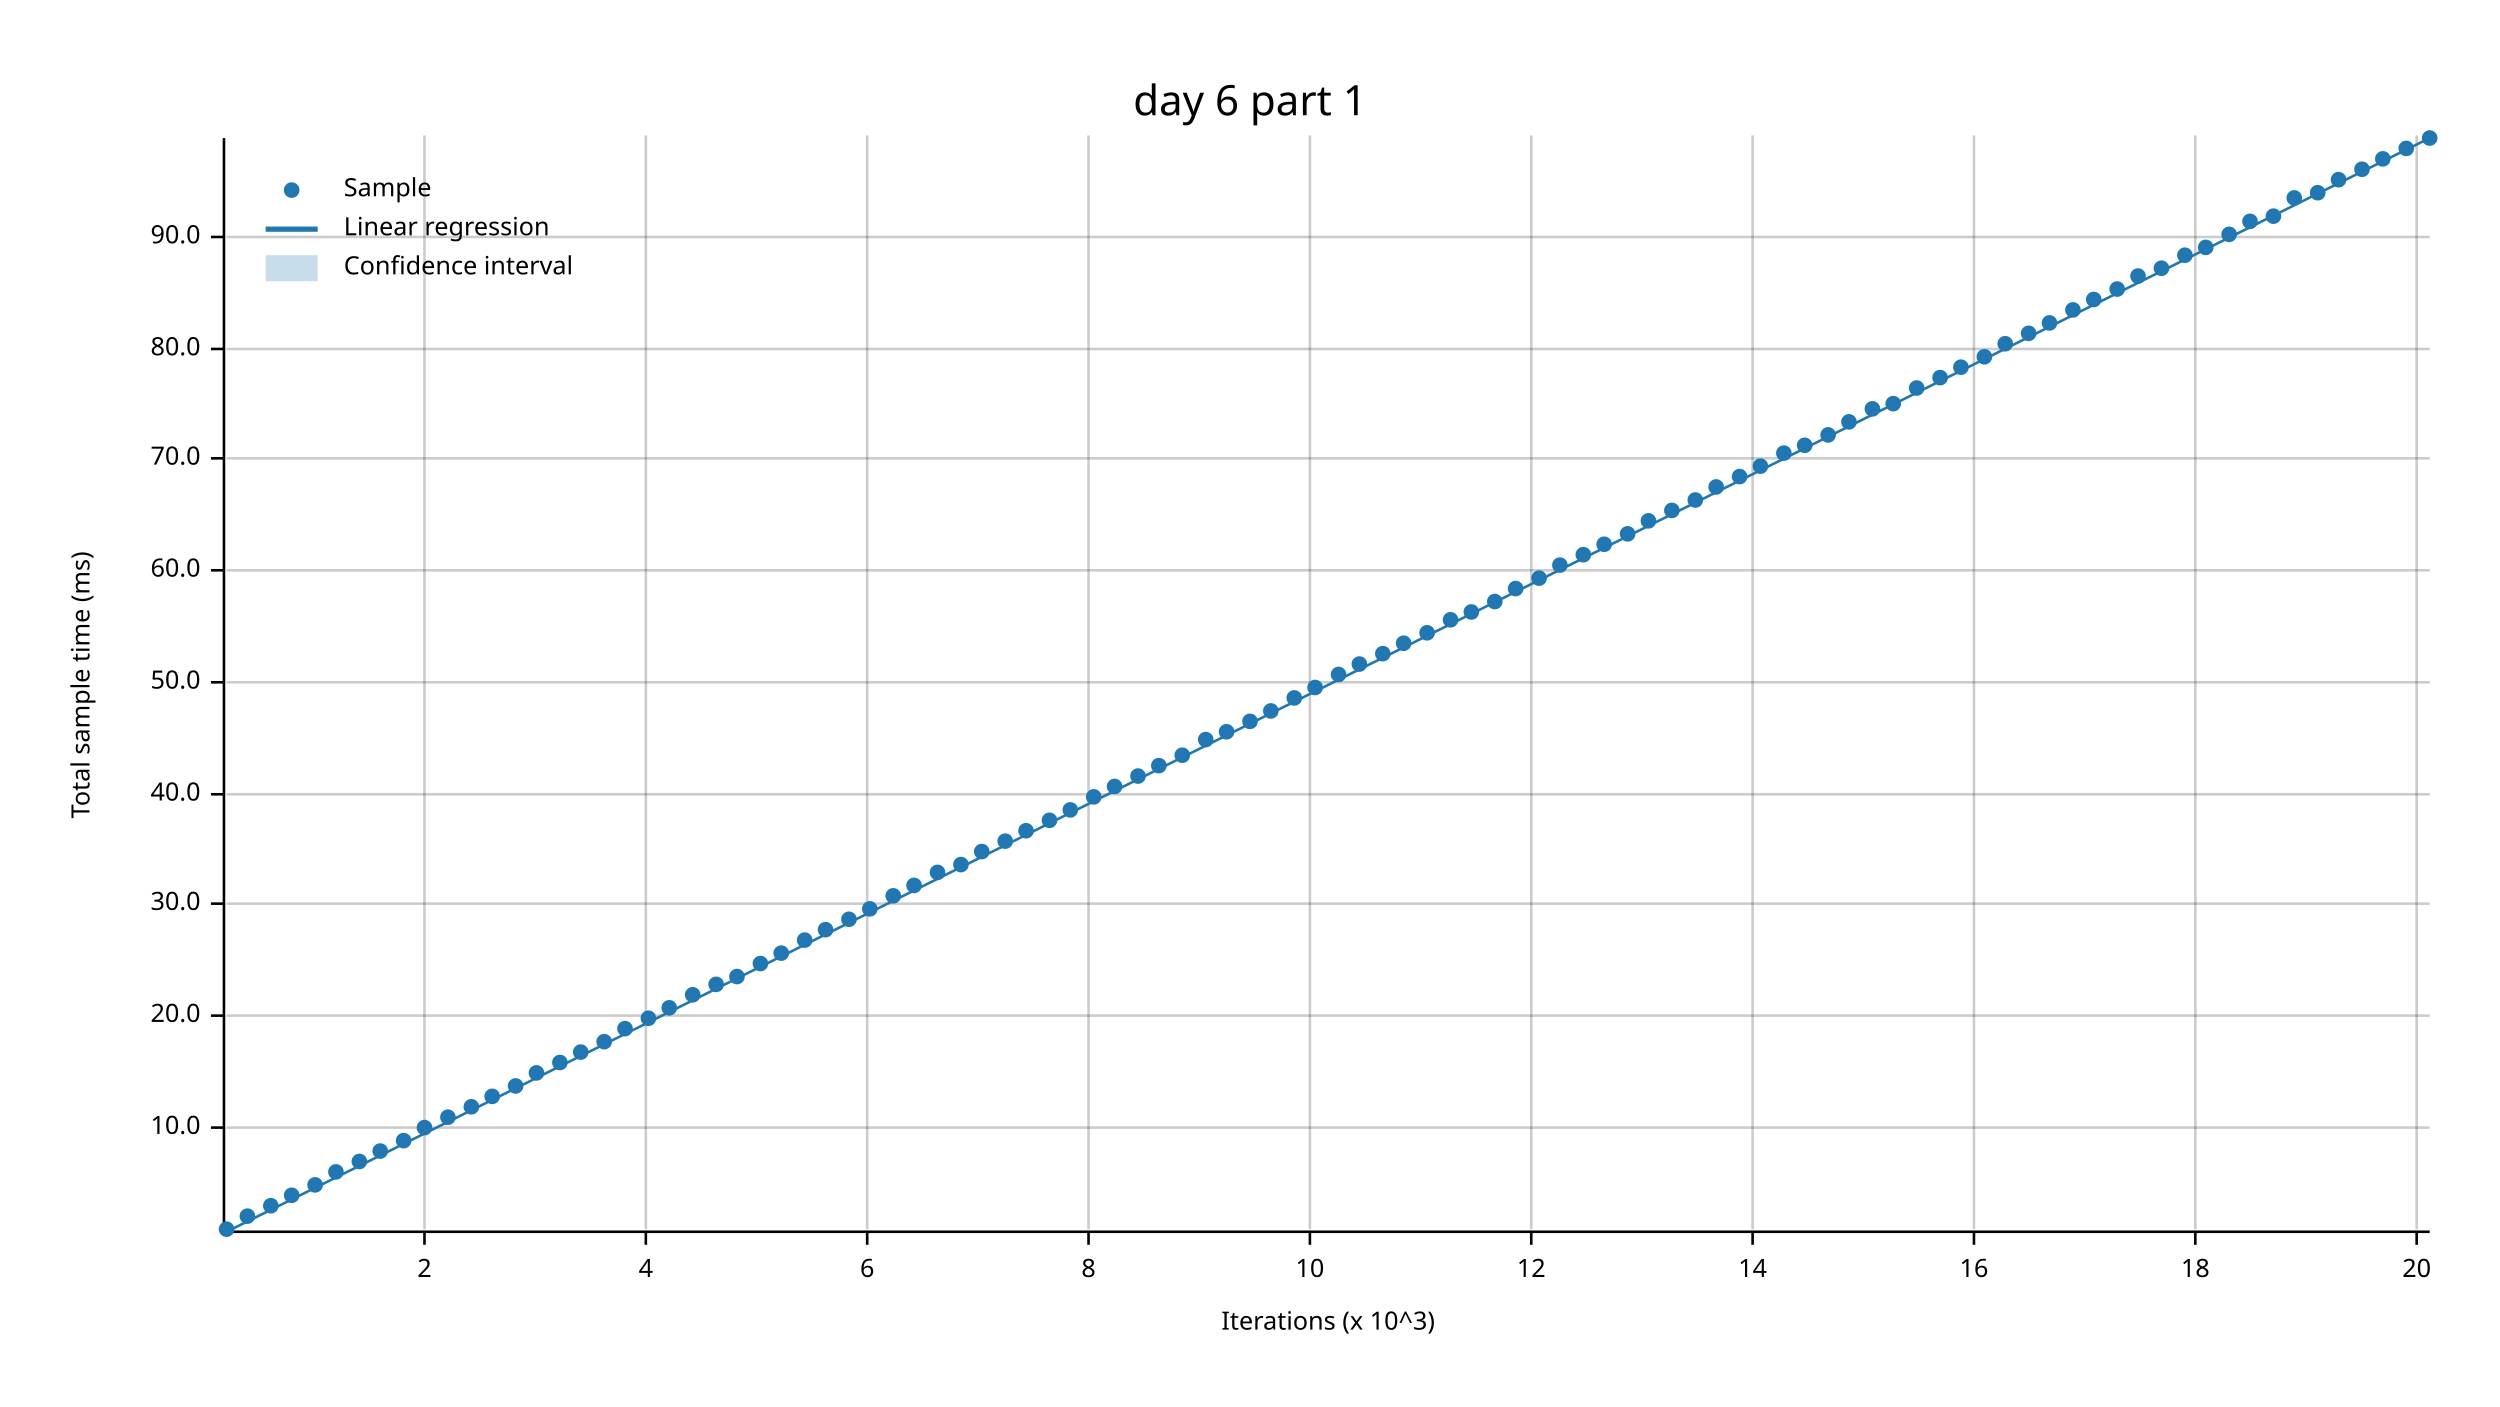
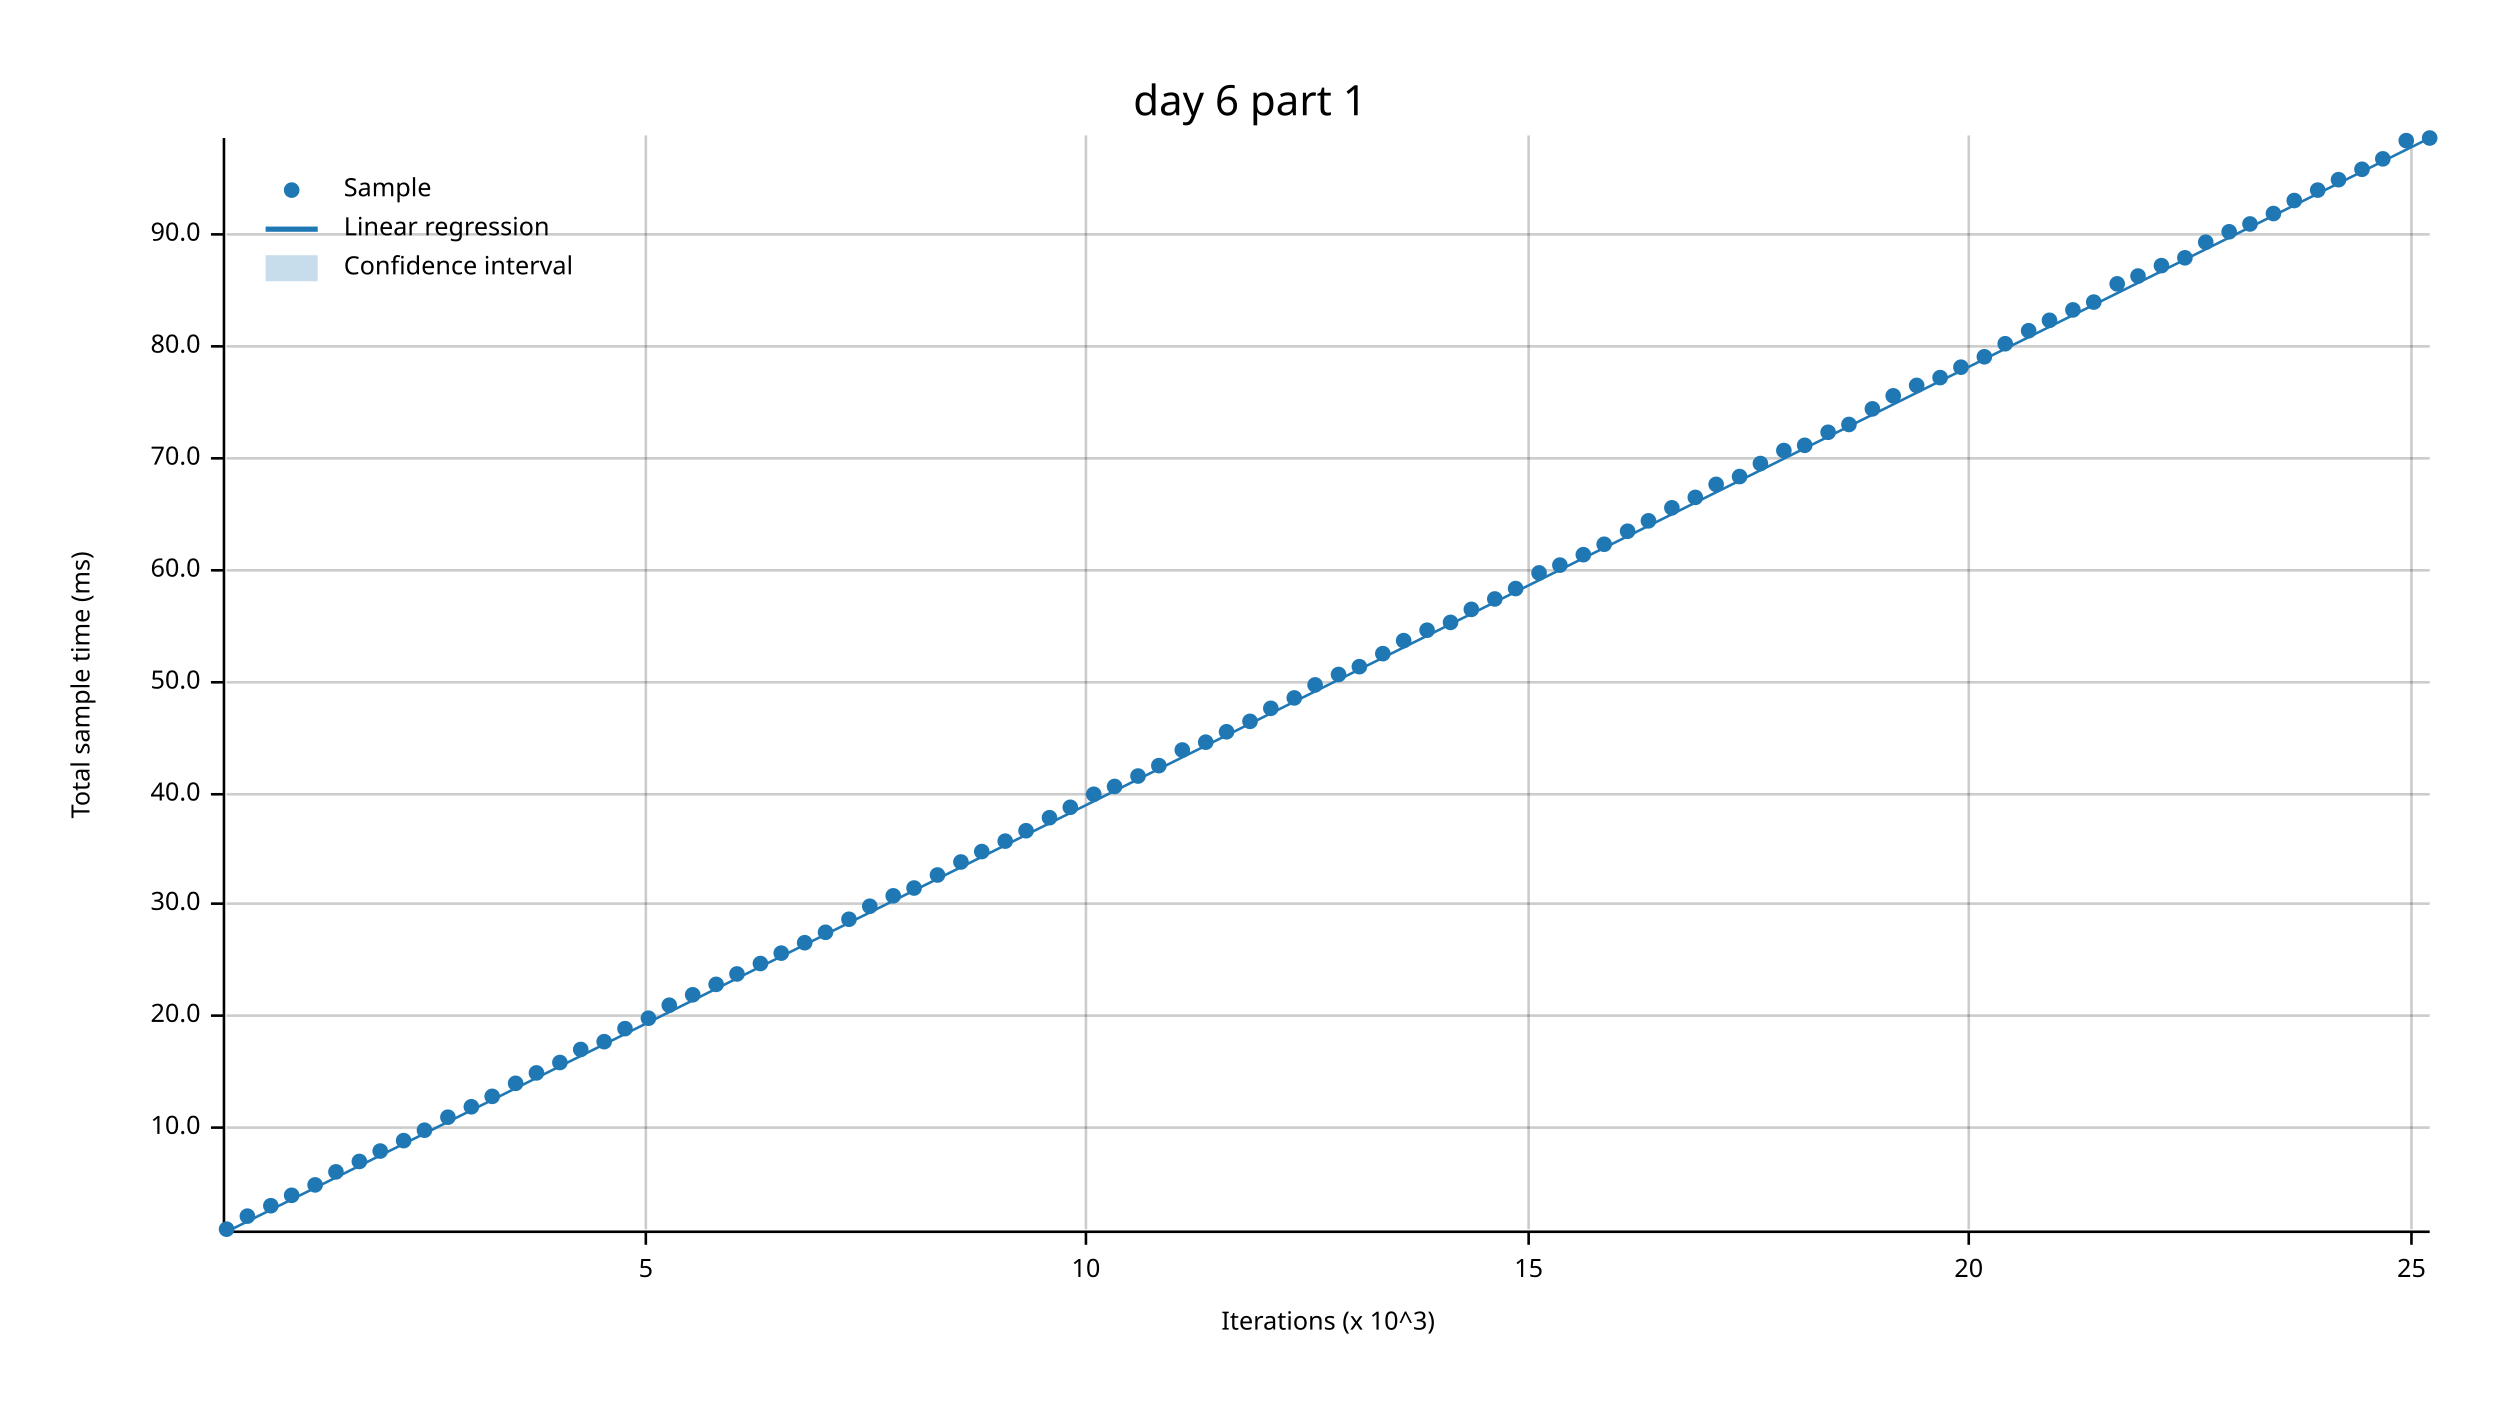
<svg xmlns="http://www.w3.org/2000/svg" width="960" height="540" viewBox="0 0 960 540">
  <text x="480" y="32" dy="0.76em" text-anchor="middle" font-family="sans-serif" font-size="16.129" opacity="1" fill="#000000">
day 6 part 1
</text>
  <text x="27" y="263" dy="0.76em" text-anchor="middle" font-family="sans-serif" font-size="9.677" opacity="1" fill="#000000" transform="rotate(270, 27, 263)">
Total sample time (ms)
</text>
  <text x="510" y="513" dy="-0.5ex" text-anchor="middle" font-family="sans-serif" font-size="9.677" opacity="1" fill="#000000">
Iterations (x 10^3)
</text>
-   <line opacity="0.2" stroke="#000000" stroke-width="1" x1="163" y1="472" x2="163" y2="52" />
  <line opacity="0.2" stroke="#000000" stroke-width="1" x1="248" y1="472" x2="248" y2="52" />
-   <line opacity="0.2" stroke="#000000" stroke-width="1" x1="333" y1="472" x2="333" y2="52" />
-   <line opacity="0.2" stroke="#000000" stroke-width="1" x1="418" y1="472" x2="418" y2="52" />
-   <line opacity="0.2" stroke="#000000" stroke-width="1" x1="503" y1="472" x2="503" y2="52" />
-   <line opacity="0.2" stroke="#000000" stroke-width="1" x1="588" y1="472" x2="588" y2="52" />
-   <line opacity="0.2" stroke="#000000" stroke-width="1" x1="673" y1="472" x2="673" y2="52" />
-   <line opacity="0.2" stroke="#000000" stroke-width="1" x1="758" y1="472" x2="758" y2="52" />
-   <line opacity="0.2" stroke="#000000" stroke-width="1" x1="843" y1="472" x2="843" y2="52" />
-   <line opacity="0.2" stroke="#000000" stroke-width="1" x1="928" y1="472" x2="928" y2="52" />
+   <line opacity="0.2" stroke="#000000" stroke-width="1" x1="417" y1="472" x2="417" y2="52" />
+   <line opacity="0.2" stroke="#000000" stroke-width="1" x1="587" y1="472" x2="587" y2="52" />
+   <line opacity="0.2" stroke="#000000" stroke-width="1" x1="756" y1="472" x2="756" y2="52" />
+   <line opacity="0.2" stroke="#000000" stroke-width="1" x1="926" y1="472" x2="926" y2="52" />
  <line opacity="0.2" stroke="#000000" stroke-width="1" x1="87" y1="433" x2="933" y2="433" />
  <line opacity="0.2" stroke="#000000" stroke-width="1" x1="87" y1="390" x2="933" y2="390" />
  <line opacity="0.2" stroke="#000000" stroke-width="1" x1="87" y1="347" x2="933" y2="347" />
  <line opacity="0.2" stroke="#000000" stroke-width="1" x1="87" y1="305" x2="933" y2="305" />
  <line opacity="0.2" stroke="#000000" stroke-width="1" x1="87" y1="262" x2="933" y2="262" />
  <line opacity="0.2" stroke="#000000" stroke-width="1" x1="87" y1="219" x2="933" y2="219" />
  <line opacity="0.2" stroke="#000000" stroke-width="1" x1="87" y1="176" x2="933" y2="176" />
-   <line opacity="0.2" stroke="#000000" stroke-width="1" x1="87" y1="134" x2="933" y2="134" />
-   <line opacity="0.2" stroke="#000000" stroke-width="1" x1="87" y1="91" x2="933" y2="91" />
+   <line opacity="0.2" stroke="#000000" stroke-width="1" x1="87" y1="133" x2="933" y2="133" />
+   <line opacity="0.2" stroke="#000000" stroke-width="1" x1="87" y1="90" x2="933" y2="90" />
  <polyline fill="none" opacity="1" stroke="#000000" stroke-width="1" points="86,53 86,473 " />
  <text x="77" y="433" dy="0.5ex" text-anchor="end" font-family="sans-serif" font-size="9.677" opacity="1" fill="#000000">
10.0
</text>
  <polyline fill="none" opacity="1" stroke="#000000" stroke-width="1" points="81,433 86,433 " />
  <text x="77" y="390" dy="0.5ex" text-anchor="end" font-family="sans-serif" font-size="9.677" opacity="1" fill="#000000">
20.0
</text>
  <polyline fill="none" opacity="1" stroke="#000000" stroke-width="1" points="81,390 86,390 " />
  <text x="77" y="347" dy="0.5ex" text-anchor="end" font-family="sans-serif" font-size="9.677" opacity="1" fill="#000000">
30.0
</text>
  <polyline fill="none" opacity="1" stroke="#000000" stroke-width="1" points="81,347 86,347 " />
  <text x="77" y="305" dy="0.5ex" text-anchor="end" font-family="sans-serif" font-size="9.677" opacity="1" fill="#000000">
40.0
</text>
  <polyline fill="none" opacity="1" stroke="#000000" stroke-width="1" points="81,305 86,305 " />
  <text x="77" y="262" dy="0.5ex" text-anchor="end" font-family="sans-serif" font-size="9.677" opacity="1" fill="#000000">
50.0
</text>
  <polyline fill="none" opacity="1" stroke="#000000" stroke-width="1" points="81,262 86,262 " />
  <text x="77" y="219" dy="0.5ex" text-anchor="end" font-family="sans-serif" font-size="9.677" opacity="1" fill="#000000">
60.0
</text>
  <polyline fill="none" opacity="1" stroke="#000000" stroke-width="1" points="81,219 86,219 " />
  <text x="77" y="176" dy="0.5ex" text-anchor="end" font-family="sans-serif" font-size="9.677" opacity="1" fill="#000000">
70.0
</text>
  <polyline fill="none" opacity="1" stroke="#000000" stroke-width="1" points="81,176 86,176 " />
-   <text x="77" y="134" dy="0.5ex" text-anchor="end" font-family="sans-serif" font-size="9.677" opacity="1" fill="#000000">
+   <text x="77" y="133" dy="0.5ex" text-anchor="end" font-family="sans-serif" font-size="9.677" opacity="1" fill="#000000">
80.0
</text>
-   <polyline fill="none" opacity="1" stroke="#000000" stroke-width="1" points="81,134 86,134 " />
-   <text x="77" y="91" dy="0.5ex" text-anchor="end" font-family="sans-serif" font-size="9.677" opacity="1" fill="#000000">
+   <polyline fill="none" opacity="1" stroke="#000000" stroke-width="1" points="81,133 86,133 " />
+   <text x="77" y="90" dy="0.5ex" text-anchor="end" font-family="sans-serif" font-size="9.677" opacity="1" fill="#000000">
90.0
</text>
-   <polyline fill="none" opacity="1" stroke="#000000" stroke-width="1" points="81,91 86,91 " />
+   <polyline fill="none" opacity="1" stroke="#000000" stroke-width="1" points="81,90 86,90 " />
  <polyline fill="none" opacity="1" stroke="#000000" stroke-width="1" points="87,473 933,473 " />
-   <text x="163" y="483" dy="0.76em" text-anchor="middle" font-family="sans-serif" font-size="9.677" opacity="1" fill="#000000">
- 2
- </text>
-   <polyline fill="none" opacity="1" stroke="#000000" stroke-width="1" points="163,473 163,478 " />
  <text x="248" y="483" dy="0.76em" text-anchor="middle" font-family="sans-serif" font-size="9.677" opacity="1" fill="#000000">
- 4
+ 5
</text>
  <polyline fill="none" opacity="1" stroke="#000000" stroke-width="1" points="248,473 248,478 " />
-   <text x="333" y="483" dy="0.76em" text-anchor="middle" font-family="sans-serif" font-size="9.677" opacity="1" fill="#000000">
- 6
- </text>
-   <polyline fill="none" opacity="1" stroke="#000000" stroke-width="1" points="333,473 333,478 " />
-   <text x="418" y="483" dy="0.76em" text-anchor="middle" font-family="sans-serif" font-size="9.677" opacity="1" fill="#000000">
- 8
- </text>
-   <polyline fill="none" opacity="1" stroke="#000000" stroke-width="1" points="418,473 418,478 " />
-   <text x="503" y="483" dy="0.76em" text-anchor="middle" font-family="sans-serif" font-size="9.677" opacity="1" fill="#000000">
+   <text x="417" y="483" dy="0.76em" text-anchor="middle" font-family="sans-serif" font-size="9.677" opacity="1" fill="#000000">
10
</text>
-   <polyline fill="none" opacity="1" stroke="#000000" stroke-width="1" points="503,473 503,478 " />
-   <text x="588" y="483" dy="0.76em" text-anchor="middle" font-family="sans-serif" font-size="9.677" opacity="1" fill="#000000">
- 12
+   <polyline fill="none" opacity="1" stroke="#000000" stroke-width="1" points="417,473 417,478 " />
+   <text x="587" y="483" dy="0.76em" text-anchor="middle" font-family="sans-serif" font-size="9.677" opacity="1" fill="#000000">
+ 15
</text>
-   <polyline fill="none" opacity="1" stroke="#000000" stroke-width="1" points="588,473 588,478 " />
-   <text x="673" y="483" dy="0.76em" text-anchor="middle" font-family="sans-serif" font-size="9.677" opacity="1" fill="#000000">
- 14
- </text>
-   <polyline fill="none" opacity="1" stroke="#000000" stroke-width="1" points="673,473 673,478 " />
-   <text x="758" y="483" dy="0.76em" text-anchor="middle" font-family="sans-serif" font-size="9.677" opacity="1" fill="#000000">
- 16
- </text>
-   <polyline fill="none" opacity="1" stroke="#000000" stroke-width="1" points="758,473 758,478 " />
-   <text x="843" y="483" dy="0.76em" text-anchor="middle" font-family="sans-serif" font-size="9.677" opacity="1" fill="#000000">
- 18
- </text>
-   <polyline fill="none" opacity="1" stroke="#000000" stroke-width="1" points="843,473 843,478 " />
-   <text x="928" y="483" dy="0.76em" text-anchor="middle" font-family="sans-serif" font-size="9.677" opacity="1" fill="#000000">
+   <polyline fill="none" opacity="1" stroke="#000000" stroke-width="1" points="587,473 587,478 " />
+   <text x="756" y="483" dy="0.76em" text-anchor="middle" font-family="sans-serif" font-size="9.677" opacity="1" fill="#000000">
20
</text>
-   <polyline fill="none" opacity="1" stroke="#000000" stroke-width="1" points="928,473 928,478 " />
+   <polyline fill="none" opacity="1" stroke="#000000" stroke-width="1" points="756,473 756,478 " />
+   <text x="926" y="483" dy="0.76em" text-anchor="middle" font-family="sans-serif" font-size="9.677" opacity="1" fill="#000000">
+ 25
+ </text>
+   <polyline fill="none" opacity="1" stroke="#000000" stroke-width="1" points="926,473 926,478 " />
  <circle cx="87" cy="472" r="3" opacity="1" fill="#1F78B4" stroke="none" stroke-width="1" />
  <circle cx="95" cy="467" r="3" opacity="1" fill="#1F78B4" stroke="none" stroke-width="1" />
  <circle cx="104" cy="463" r="3" opacity="1" fill="#1F78B4" stroke="none" stroke-width="1" />
  <circle cx="112" cy="459" r="3" opacity="1" fill="#1F78B4" stroke="none" stroke-width="1" />
  <circle cx="121" cy="455" r="3" opacity="1" fill="#1F78B4" stroke="none" stroke-width="1" />
  <circle cx="129" cy="450" r="3" opacity="1" fill="#1F78B4" stroke="none" stroke-width="1" />
  <circle cx="138" cy="446" r="3" opacity="1" fill="#1F78B4" stroke="none" stroke-width="1" />
  <circle cx="146" cy="442" r="3" opacity="1" fill="#1F78B4" stroke="none" stroke-width="1" />
  <circle cx="155" cy="438" r="3" opacity="1" fill="#1F78B4" stroke="none" stroke-width="1" />
-   <circle cx="163" cy="433" r="3" opacity="1" fill="#1F78B4" stroke="none" stroke-width="1" />
+   <circle cx="163" cy="434" r="3" opacity="1" fill="#1F78B4" stroke="none" stroke-width="1" />
  <circle cx="172" cy="429" r="3" opacity="1" fill="#1F78B4" stroke="none" stroke-width="1" />
  <circle cx="181" cy="425" r="3" opacity="1" fill="#1F78B4" stroke="none" stroke-width="1" />
  <circle cx="189" cy="421" r="3" opacity="1" fill="#1F78B4" stroke="none" stroke-width="1" />
-   <circle cx="198" cy="417" r="3" opacity="1" fill="#1F78B4" stroke="none" stroke-width="1" />
+   <circle cx="198" cy="416" r="3" opacity="1" fill="#1F78B4" stroke="none" stroke-width="1" />
  <circle cx="206" cy="412" r="3" opacity="1" fill="#1F78B4" stroke="none" stroke-width="1" />
  <circle cx="215" cy="408" r="3" opacity="1" fill="#1F78B4" stroke="none" stroke-width="1" />
-   <circle cx="223" cy="404" r="3" opacity="1" fill="#1F78B4" stroke="none" stroke-width="1" />
+   <circle cx="223" cy="403" r="3" opacity="1" fill="#1F78B4" stroke="none" stroke-width="1" />
  <circle cx="232" cy="400" r="3" opacity="1" fill="#1F78B4" stroke="none" stroke-width="1" />
  <circle cx="240" cy="395" r="3" opacity="1" fill="#1F78B4" stroke="none" stroke-width="1" />
  <circle cx="249" cy="391" r="3" opacity="1" fill="#1F78B4" stroke="none" stroke-width="1" />
-   <circle cx="257" cy="387" r="3" opacity="1" fill="#1F78B4" stroke="none" stroke-width="1" />
+   <circle cx="257" cy="386" r="3" opacity="1" fill="#1F78B4" stroke="none" stroke-width="1" />
  <circle cx="266" cy="382" r="3" opacity="1" fill="#1F78B4" stroke="none" stroke-width="1" />
  <circle cx="275" cy="378" r="3" opacity="1" fill="#1F78B4" stroke="none" stroke-width="1" />
-   <circle cx="283" cy="375" r="3" opacity="1" fill="#1F78B4" stroke="none" stroke-width="1" />
+   <circle cx="283" cy="374" r="3" opacity="1" fill="#1F78B4" stroke="none" stroke-width="1" />
  <circle cx="292" cy="370" r="3" opacity="1" fill="#1F78B4" stroke="none" stroke-width="1" />
  <circle cx="300" cy="366" r="3" opacity="1" fill="#1F78B4" stroke="none" stroke-width="1" />
-   <circle cx="309" cy="361" r="3" opacity="1" fill="#1F78B4" stroke="none" stroke-width="1" />
-   <circle cx="317" cy="357" r="3" opacity="1" fill="#1F78B4" stroke="none" stroke-width="1" />
+   <circle cx="309" cy="362" r="3" opacity="1" fill="#1F78B4" stroke="none" stroke-width="1" />
+   <circle cx="317" cy="358" r="3" opacity="1" fill="#1F78B4" stroke="none" stroke-width="1" />
  <circle cx="326" cy="353" r="3" opacity="1" fill="#1F78B4" stroke="none" stroke-width="1" />
-   <circle cx="334" cy="349" r="3" opacity="1" fill="#1F78B4" stroke="none" stroke-width="1" />
+   <circle cx="334" cy="348" r="3" opacity="1" fill="#1F78B4" stroke="none" stroke-width="1" />
  <circle cx="343" cy="344" r="3" opacity="1" fill="#1F78B4" stroke="none" stroke-width="1" />
-   <circle cx="351" cy="340" r="3" opacity="1" fill="#1F78B4" stroke="none" stroke-width="1" />
-   <circle cx="360" cy="335" r="3" opacity="1" fill="#1F78B4" stroke="none" stroke-width="1" />
-   <circle cx="369" cy="332" r="3" opacity="1" fill="#1F78B4" stroke="none" stroke-width="1" />
+   <circle cx="351" cy="341" r="3" opacity="1" fill="#1F78B4" stroke="none" stroke-width="1" />
+   <circle cx="360" cy="336" r="3" opacity="1" fill="#1F78B4" stroke="none" stroke-width="1" />
+   <circle cx="369" cy="331" r="3" opacity="1" fill="#1F78B4" stroke="none" stroke-width="1" />
  <circle cx="377" cy="327" r="3" opacity="1" fill="#1F78B4" stroke="none" stroke-width="1" />
  <circle cx="386" cy="323" r="3" opacity="1" fill="#1F78B4" stroke="none" stroke-width="1" />
  <circle cx="394" cy="319" r="3" opacity="1" fill="#1F78B4" stroke="none" stroke-width="1" />
-   <circle cx="403" cy="315" r="3" opacity="1" fill="#1F78B4" stroke="none" stroke-width="1" />
-   <circle cx="411" cy="311" r="3" opacity="1" fill="#1F78B4" stroke="none" stroke-width="1" />
-   <circle cx="420" cy="306" r="3" opacity="1" fill="#1F78B4" stroke="none" stroke-width="1" />
+   <circle cx="403" cy="314" r="3" opacity="1" fill="#1F78B4" stroke="none" stroke-width="1" />
+   <circle cx="411" cy="310" r="3" opacity="1" fill="#1F78B4" stroke="none" stroke-width="1" />
+   <circle cx="420" cy="305" r="3" opacity="1" fill="#1F78B4" stroke="none" stroke-width="1" />
  <circle cx="428" cy="302" r="3" opacity="1" fill="#1F78B4" stroke="none" stroke-width="1" />
  <circle cx="437" cy="298" r="3" opacity="1" fill="#1F78B4" stroke="none" stroke-width="1" />
  <circle cx="445" cy="294" r="3" opacity="1" fill="#1F78B4" stroke="none" stroke-width="1" />
-   <circle cx="454" cy="290" r="3" opacity="1" fill="#1F78B4" stroke="none" stroke-width="1" />
-   <circle cx="463" cy="284" r="3" opacity="1" fill="#1F78B4" stroke="none" stroke-width="1" />
+   <circle cx="454" cy="288" r="3" opacity="1" fill="#1F78B4" stroke="none" stroke-width="1" />
+   <circle cx="463" cy="285" r="3" opacity="1" fill="#1F78B4" stroke="none" stroke-width="1" />
  <circle cx="471" cy="281" r="3" opacity="1" fill="#1F78B4" stroke="none" stroke-width="1" />
  <circle cx="480" cy="277" r="3" opacity="1" fill="#1F78B4" stroke="none" stroke-width="1" />
-   <circle cx="488" cy="273" r="3" opacity="1" fill="#1F78B4" stroke="none" stroke-width="1" />
+   <circle cx="488" cy="272" r="3" opacity="1" fill="#1F78B4" stroke="none" stroke-width="1" />
  <circle cx="497" cy="268" r="3" opacity="1" fill="#1F78B4" stroke="none" stroke-width="1" />
-   <circle cx="505" cy="264" r="3" opacity="1" fill="#1F78B4" stroke="none" stroke-width="1" />
+   <circle cx="505" cy="263" r="3" opacity="1" fill="#1F78B4" stroke="none" stroke-width="1" />
  <circle cx="514" cy="259" r="3" opacity="1" fill="#1F78B4" stroke="none" stroke-width="1" />
-   <circle cx="522" cy="255" r="3" opacity="1" fill="#1F78B4" stroke="none" stroke-width="1" />
+   <circle cx="522" cy="256" r="3" opacity="1" fill="#1F78B4" stroke="none" stroke-width="1" />
  <circle cx="531" cy="251" r="3" opacity="1" fill="#1F78B4" stroke="none" stroke-width="1" />
-   <circle cx="539" cy="247" r="3" opacity="1" fill="#1F78B4" stroke="none" stroke-width="1" />
-   <circle cx="548" cy="243" r="3" opacity="1" fill="#1F78B4" stroke="none" stroke-width="1" />
-   <circle cx="557" cy="238" r="3" opacity="1" fill="#1F78B4" stroke="none" stroke-width="1" />
-   <circle cx="565" cy="235" r="3" opacity="1" fill="#1F78B4" stroke="none" stroke-width="1" />
-   <circle cx="574" cy="231" r="3" opacity="1" fill="#1F78B4" stroke="none" stroke-width="1" />
+   <circle cx="539" cy="246" r="3" opacity="1" fill="#1F78B4" stroke="none" stroke-width="1" />
+   <circle cx="548" cy="242" r="3" opacity="1" fill="#1F78B4" stroke="none" stroke-width="1" />
+   <circle cx="557" cy="239" r="3" opacity="1" fill="#1F78B4" stroke="none" stroke-width="1" />
+   <circle cx="565" cy="234" r="3" opacity="1" fill="#1F78B4" stroke="none" stroke-width="1" />
+   <circle cx="574" cy="230" r="3" opacity="1" fill="#1F78B4" stroke="none" stroke-width="1" />
  <circle cx="582" cy="226" r="3" opacity="1" fill="#1F78B4" stroke="none" stroke-width="1" />
-   <circle cx="591" cy="222" r="3" opacity="1" fill="#1F78B4" stroke="none" stroke-width="1" />
+   <circle cx="591" cy="220" r="3" opacity="1" fill="#1F78B4" stroke="none" stroke-width="1" />
  <circle cx="599" cy="217" r="3" opacity="1" fill="#1F78B4" stroke="none" stroke-width="1" />
  <circle cx="608" cy="213" r="3" opacity="1" fill="#1F78B4" stroke="none" stroke-width="1" />
  <circle cx="616" cy="209" r="3" opacity="1" fill="#1F78B4" stroke="none" stroke-width="1" />
-   <circle cx="625" cy="205" r="3" opacity="1" fill="#1F78B4" stroke="none" stroke-width="1" />
+   <circle cx="625" cy="204" r="3" opacity="1" fill="#1F78B4" stroke="none" stroke-width="1" />
  <circle cx="633" cy="200" r="3" opacity="1" fill="#1F78B4" stroke="none" stroke-width="1" />
-   <circle cx="642" cy="196" r="3" opacity="1" fill="#1F78B4" stroke="none" stroke-width="1" />
-   <circle cx="651" cy="192" r="3" opacity="1" fill="#1F78B4" stroke="none" stroke-width="1" />
-   <circle cx="659" cy="187" r="3" opacity="1" fill="#1F78B4" stroke="none" stroke-width="1" />
+   <circle cx="642" cy="195" r="3" opacity="1" fill="#1F78B4" stroke="none" stroke-width="1" />
+   <circle cx="651" cy="191" r="3" opacity="1" fill="#1F78B4" stroke="none" stroke-width="1" />
+   <circle cx="659" cy="186" r="3" opacity="1" fill="#1F78B4" stroke="none" stroke-width="1" />
  <circle cx="668" cy="183" r="3" opacity="1" fill="#1F78B4" stroke="none" stroke-width="1" />
-   <circle cx="676" cy="179" r="3" opacity="1" fill="#1F78B4" stroke="none" stroke-width="1" />
-   <circle cx="685" cy="174" r="3" opacity="1" fill="#1F78B4" stroke="none" stroke-width="1" />
+   <circle cx="676" cy="178" r="3" opacity="1" fill="#1F78B4" stroke="none" stroke-width="1" />
+   <circle cx="685" cy="173" r="3" opacity="1" fill="#1F78B4" stroke="none" stroke-width="1" />
  <circle cx="693" cy="171" r="3" opacity="1" fill="#1F78B4" stroke="none" stroke-width="1" />
-   <circle cx="702" cy="167" r="3" opacity="1" fill="#1F78B4" stroke="none" stroke-width="1" />
-   <circle cx="710" cy="162" r="3" opacity="1" fill="#1F78B4" stroke="none" stroke-width="1" />
+   <circle cx="702" cy="166" r="3" opacity="1" fill="#1F78B4" stroke="none" stroke-width="1" />
+   <circle cx="710" cy="163" r="3" opacity="1" fill="#1F78B4" stroke="none" stroke-width="1" />
  <circle cx="719" cy="157" r="3" opacity="1" fill="#1F78B4" stroke="none" stroke-width="1" />
-   <circle cx="727" cy="155" r="3" opacity="1" fill="#1F78B4" stroke="none" stroke-width="1" />
-   <circle cx="736" cy="149" r="3" opacity="1" fill="#1F78B4" stroke="none" stroke-width="1" />
+   <circle cx="727" cy="152" r="3" opacity="1" fill="#1F78B4" stroke="none" stroke-width="1" />
+   <circle cx="736" cy="148" r="3" opacity="1" fill="#1F78B4" stroke="none" stroke-width="1" />
  <circle cx="745" cy="145" r="3" opacity="1" fill="#1F78B4" stroke="none" stroke-width="1" />
  <circle cx="753" cy="141" r="3" opacity="1" fill="#1F78B4" stroke="none" stroke-width="1" />
  <circle cx="762" cy="137" r="3" opacity="1" fill="#1F78B4" stroke="none" stroke-width="1" />
  <circle cx="770" cy="132" r="3" opacity="1" fill="#1F78B4" stroke="none" stroke-width="1" />
-   <circle cx="779" cy="128" r="3" opacity="1" fill="#1F78B4" stroke="none" stroke-width="1" />
-   <circle cx="787" cy="124" r="3" opacity="1" fill="#1F78B4" stroke="none" stroke-width="1" />
+   <circle cx="779" cy="127" r="3" opacity="1" fill="#1F78B4" stroke="none" stroke-width="1" />
+   <circle cx="787" cy="123" r="3" opacity="1" fill="#1F78B4" stroke="none" stroke-width="1" />
  <circle cx="796" cy="119" r="3" opacity="1" fill="#1F78B4" stroke="none" stroke-width="1" />
-   <circle cx="804" cy="115" r="3" opacity="1" fill="#1F78B4" stroke="none" stroke-width="1" />
-   <circle cx="813" cy="111" r="3" opacity="1" fill="#1F78B4" stroke="none" stroke-width="1" />
+   <circle cx="804" cy="116" r="3" opacity="1" fill="#1F78B4" stroke="none" stroke-width="1" />
+   <circle cx="813" cy="109" r="3" opacity="1" fill="#1F78B4" stroke="none" stroke-width="1" />
  <circle cx="821" cy="106" r="3" opacity="1" fill="#1F78B4" stroke="none" stroke-width="1" />
-   <circle cx="830" cy="103" r="3" opacity="1" fill="#1F78B4" stroke="none" stroke-width="1" />
-   <circle cx="839" cy="98" r="3" opacity="1" fill="#1F78B4" stroke="none" stroke-width="1" />
-   <circle cx="847" cy="95" r="3" opacity="1" fill="#1F78B4" stroke="none" stroke-width="1" />
-   <circle cx="856" cy="90" r="3" opacity="1" fill="#1F78B4" stroke="none" stroke-width="1" />
-   <circle cx="864" cy="85" r="3" opacity="1" fill="#1F78B4" stroke="none" stroke-width="1" />
-   <circle cx="873" cy="83" r="3" opacity="1" fill="#1F78B4" stroke="none" stroke-width="1" />
-   <circle cx="881" cy="76" r="3" opacity="1" fill="#1F78B4" stroke="none" stroke-width="1" />
-   <circle cx="890" cy="74" r="3" opacity="1" fill="#1F78B4" stroke="none" stroke-width="1" />
+   <circle cx="830" cy="102" r="3" opacity="1" fill="#1F78B4" stroke="none" stroke-width="1" />
+   <circle cx="839" cy="99" r="3" opacity="1" fill="#1F78B4" stroke="none" stroke-width="1" />
+   <circle cx="847" cy="93" r="3" opacity="1" fill="#1F78B4" stroke="none" stroke-width="1" />
+   <circle cx="856" cy="89" r="3" opacity="1" fill="#1F78B4" stroke="none" stroke-width="1" />
+   <circle cx="864" cy="86" r="3" opacity="1" fill="#1F78B4" stroke="none" stroke-width="1" />
+   <circle cx="873" cy="82" r="3" opacity="1" fill="#1F78B4" stroke="none" stroke-width="1" />
+   <circle cx="881" cy="77" r="3" opacity="1" fill="#1F78B4" stroke="none" stroke-width="1" />
+   <circle cx="890" cy="73" r="3" opacity="1" fill="#1F78B4" stroke="none" stroke-width="1" />
  <circle cx="898" cy="69" r="3" opacity="1" fill="#1F78B4" stroke="none" stroke-width="1" />
  <circle cx="907" cy="65" r="3" opacity="1" fill="#1F78B4" stroke="none" stroke-width="1" />
  <circle cx="915" cy="61" r="3" opacity="1" fill="#1F78B4" stroke="none" stroke-width="1" />
-   <circle cx="924" cy="57" r="3" opacity="1" fill="#1F78B4" stroke="none" stroke-width="1" />
+   <circle cx="924" cy="54" r="3" opacity="1" fill="#1F78B4" stroke="none" stroke-width="1" />
  <circle cx="933" cy="53" r="3" opacity="1" fill="#1F78B4" stroke="none" stroke-width="1" />
  <polyline fill="none" opacity="1" stroke="#1F78B4" stroke-width="1" points="87,473 933,53 " />
  <polygon opacity="0.25" fill="#1F78B4" points="87,473 933,53 933,53 " />
  <text x="132" y="68" dy="0.76em" text-anchor="start" font-family="sans-serif" font-size="9.677" opacity="1" fill="#000000">
Sample
</text>
  <text x="132" y="83" dy="0.76em" text-anchor="start" font-family="sans-serif" font-size="9.677" opacity="1" fill="#000000">
Linear regression
</text>
  <text x="132" y="98" dy="0.76em" text-anchor="start" font-family="sans-serif" font-size="9.677" opacity="1" fill="#000000">
Confidence interval
</text>
  <circle cx="112" cy="73" r="3" opacity="1" fill="#1F78B4" stroke="none" stroke-width="1" />
  <polyline fill="none" opacity="1" stroke="#1F78B4" stroke-width="2" points="102,88 122,88 " />
  <rect x="102" y="98" width="20" height="10" opacity="0.25" fill="#1F78B4" stroke="none" />
</svg>
